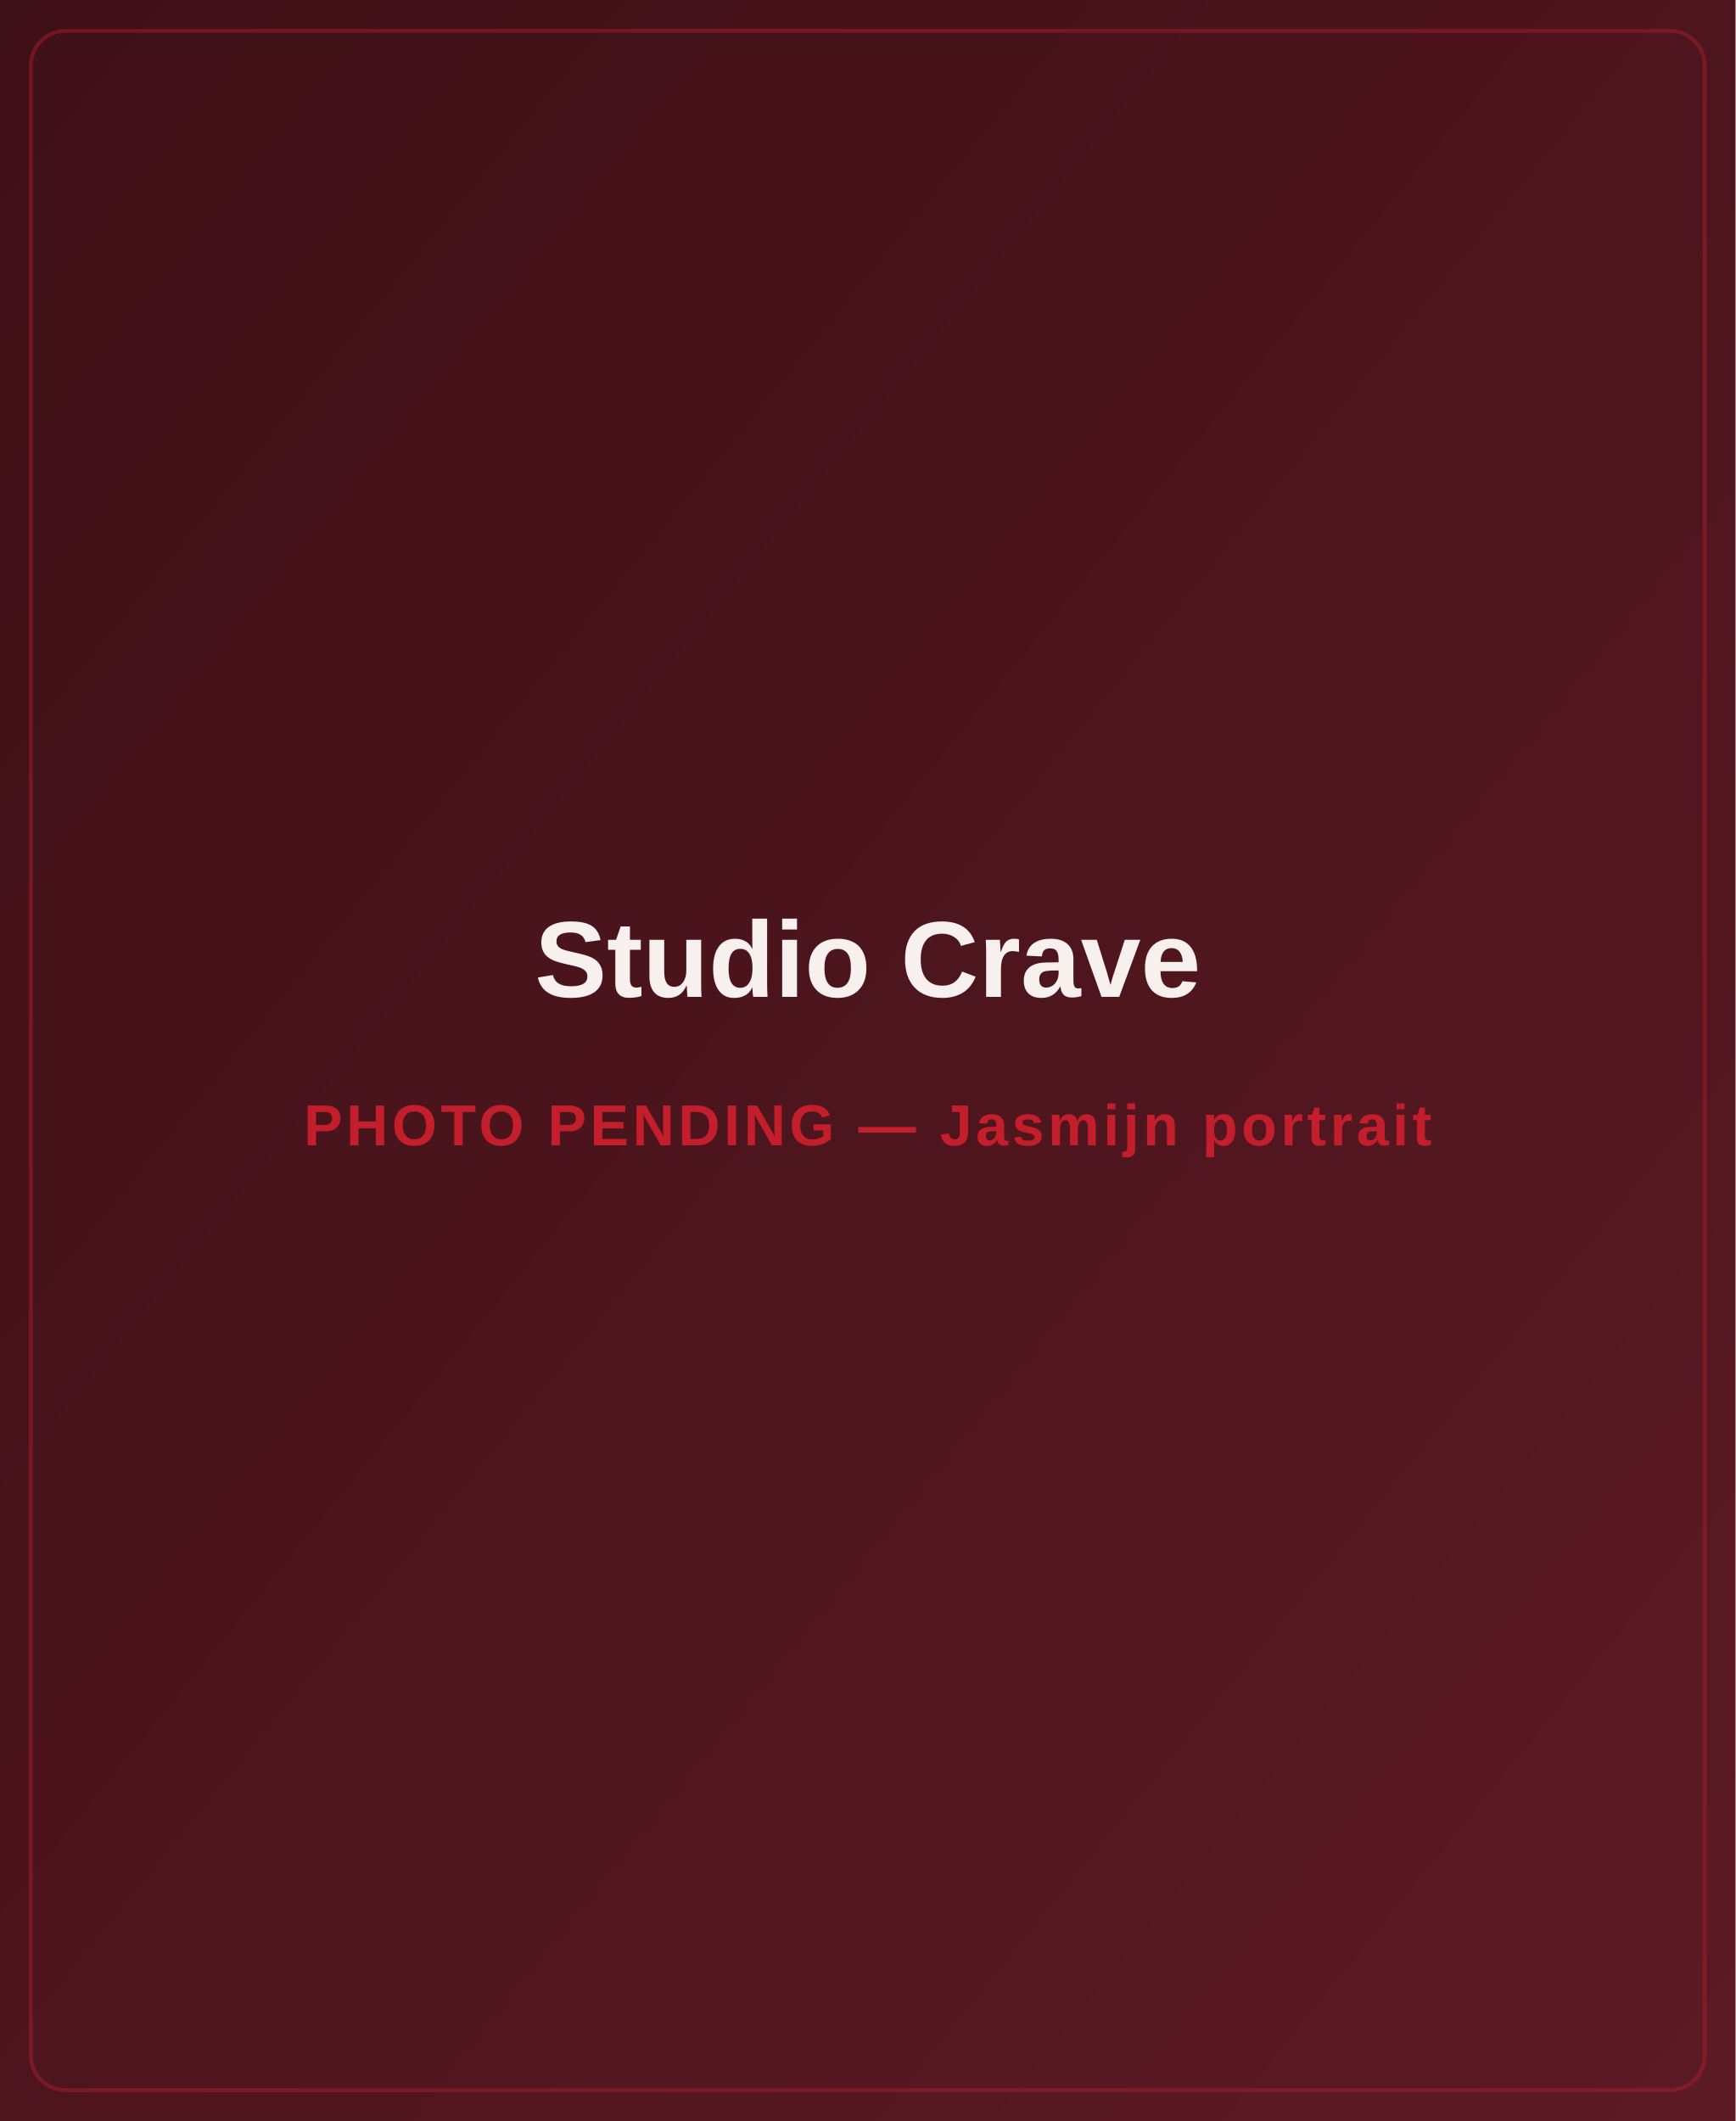
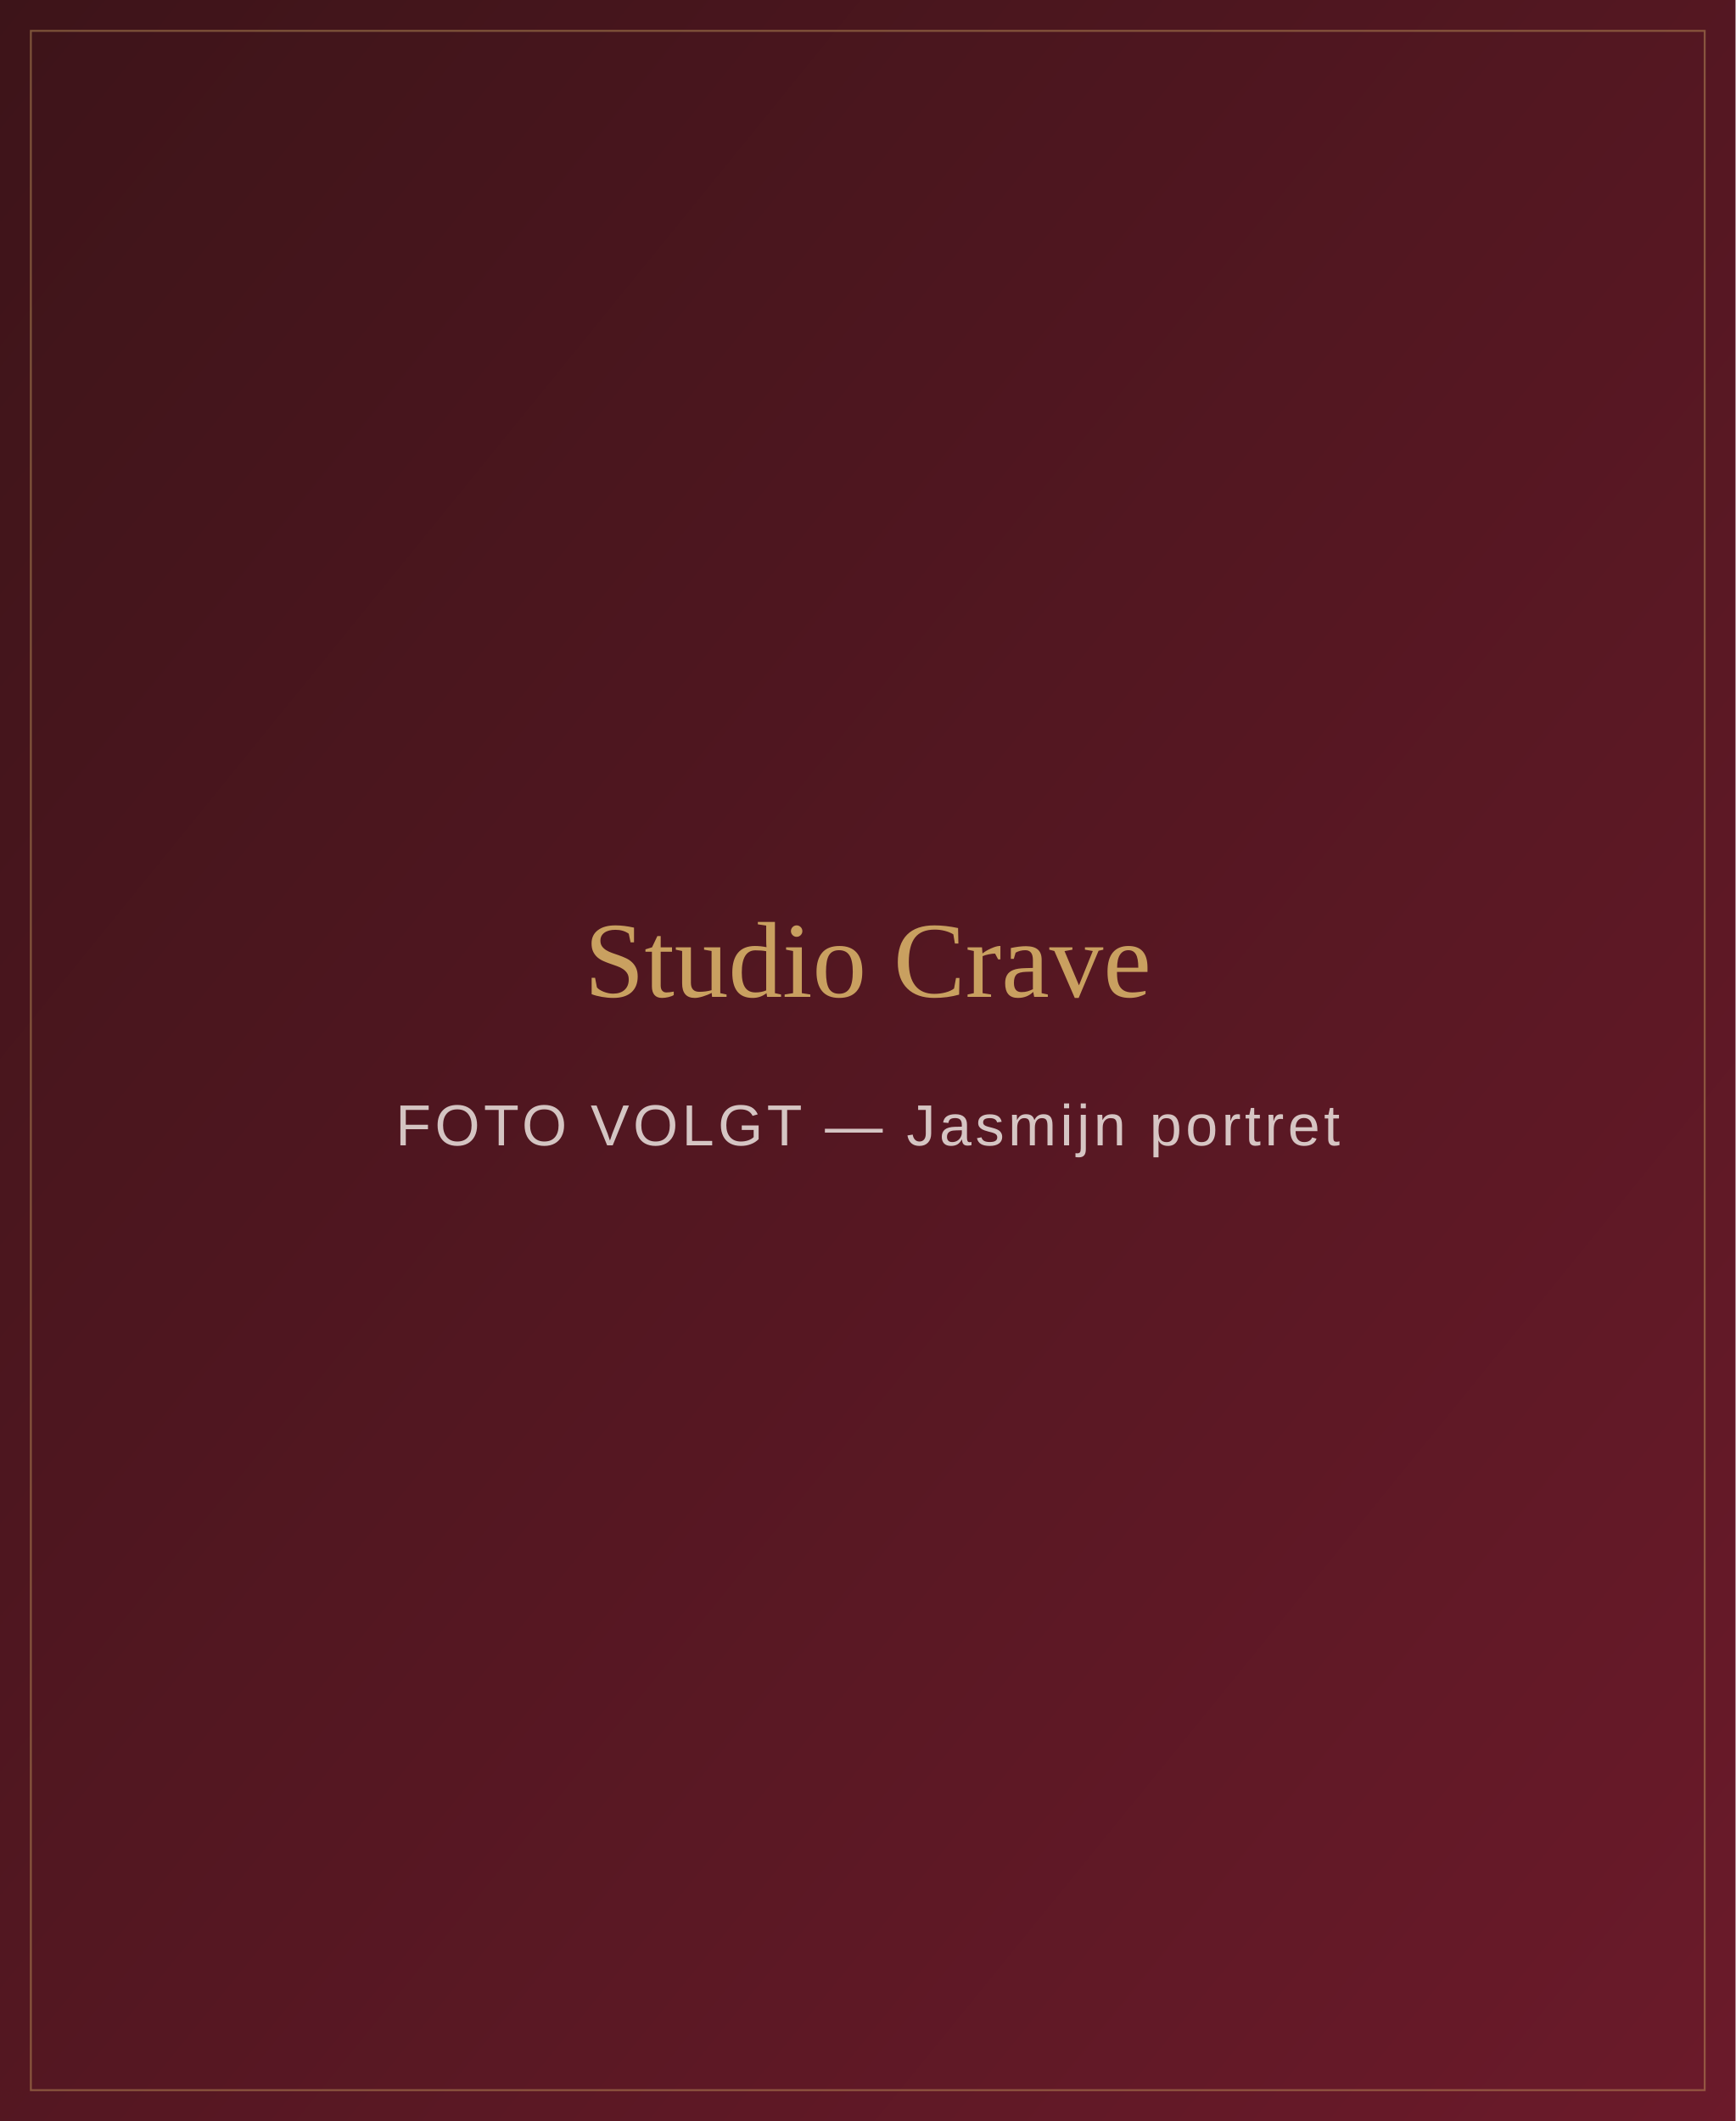
<svg xmlns="http://www.w3.org/2000/svg" width="900" height="1100" viewBox="0 0 900 1100">
  <defs>
    <linearGradient id="g" x1="0%" y1="0%" x2="100%" y2="100%">
-       <stop offset="0%" stop-color="#3E1017" />
-       <stop offset="100%" stop-color="#5C1A24" />
+       <stop offset="0%" stop-color="#3D1419" />
+       <stop offset="100%" stop-color="#6B1A2A" />
    </linearGradient>
  </defs>
  <rect width="900" height="1100" fill="url(#g)" />
-   <rect x="16" y="16" width="868" height="1068" fill="none" stroke="#C21E2C" stroke-opacity="0.4" stroke-width="2" rx="18" />
-   <text x="50%" y="47%" text-anchor="middle" font-family="'Barlow Condensed', Arial, sans-serif" font-weight="800" font-size="56" fill="#F7F0EC">Studio Crave</text>
-   <text x="50%" y="54%" text-anchor="middle" font-family="Arial, sans-serif" font-size="30" letter-spacing="2" fill="#C21E2C" font-weight="700">PHOTO PENDING — Jasmijn portrait</text>
+   <rect x="16" y="16" width="868" height="1068" fill="none" stroke="#C9A060" stroke-opacity="0.45" stroke-width="1" />
+   <text x="50%" y="47%" text-anchor="middle" font-family="Georgia, 'Times New Roman', serif" font-size="56" fill="#C9A060">Studio Crave</text>
+   <text x="50%" y="54%" text-anchor="middle" font-family="Arial, sans-serif" font-size="30" letter-spacing="2" fill="#F5F0EB" fill-opacity="0.8">FOTO VOLGT — Jasmijn portret</text>
</svg>
